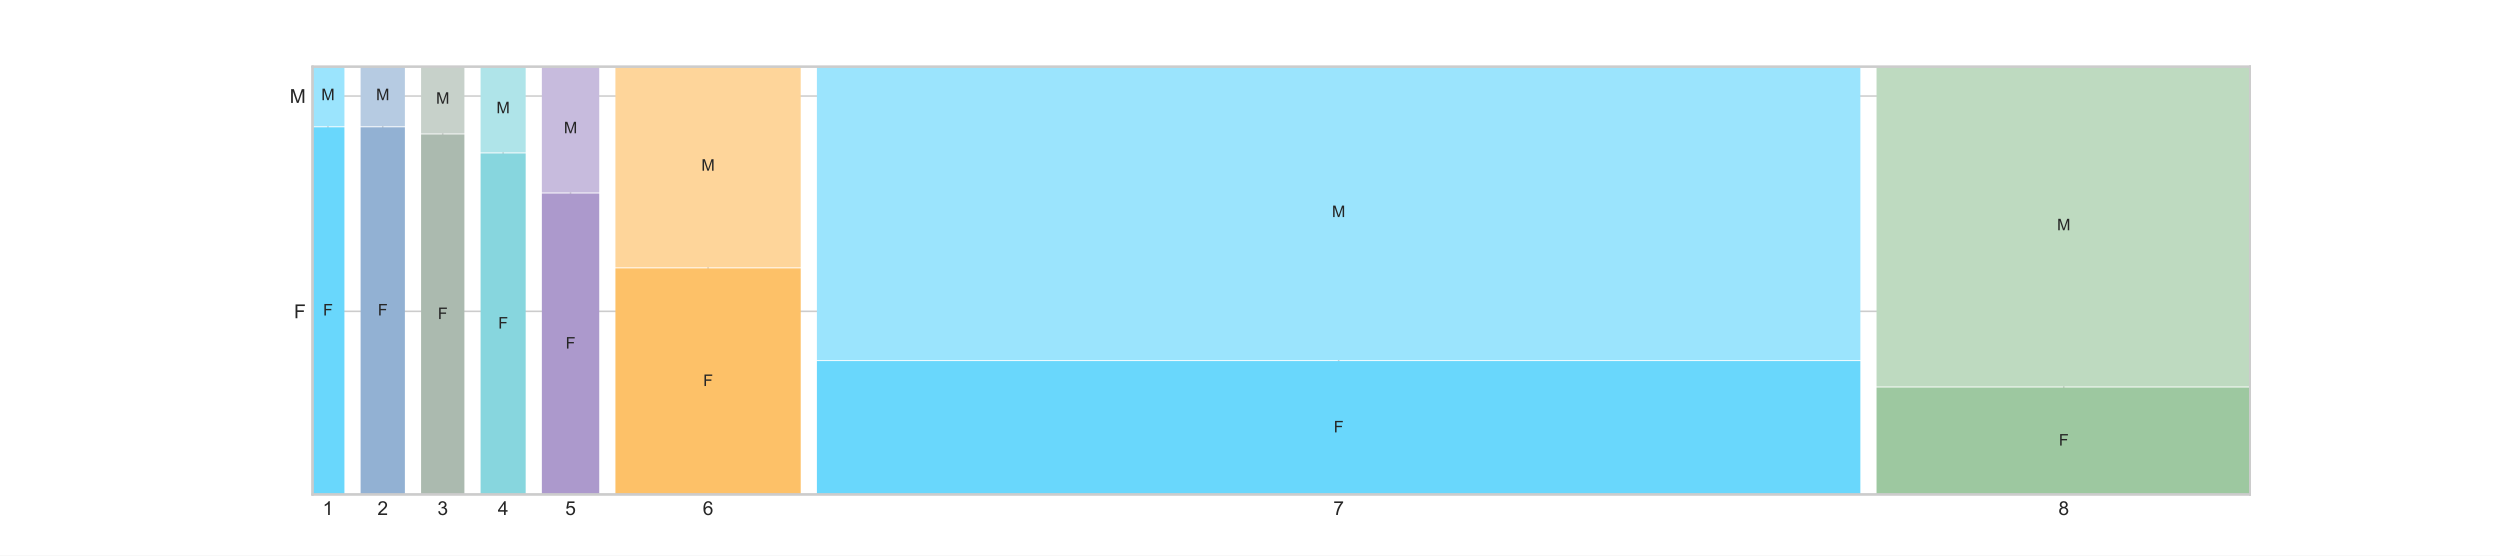
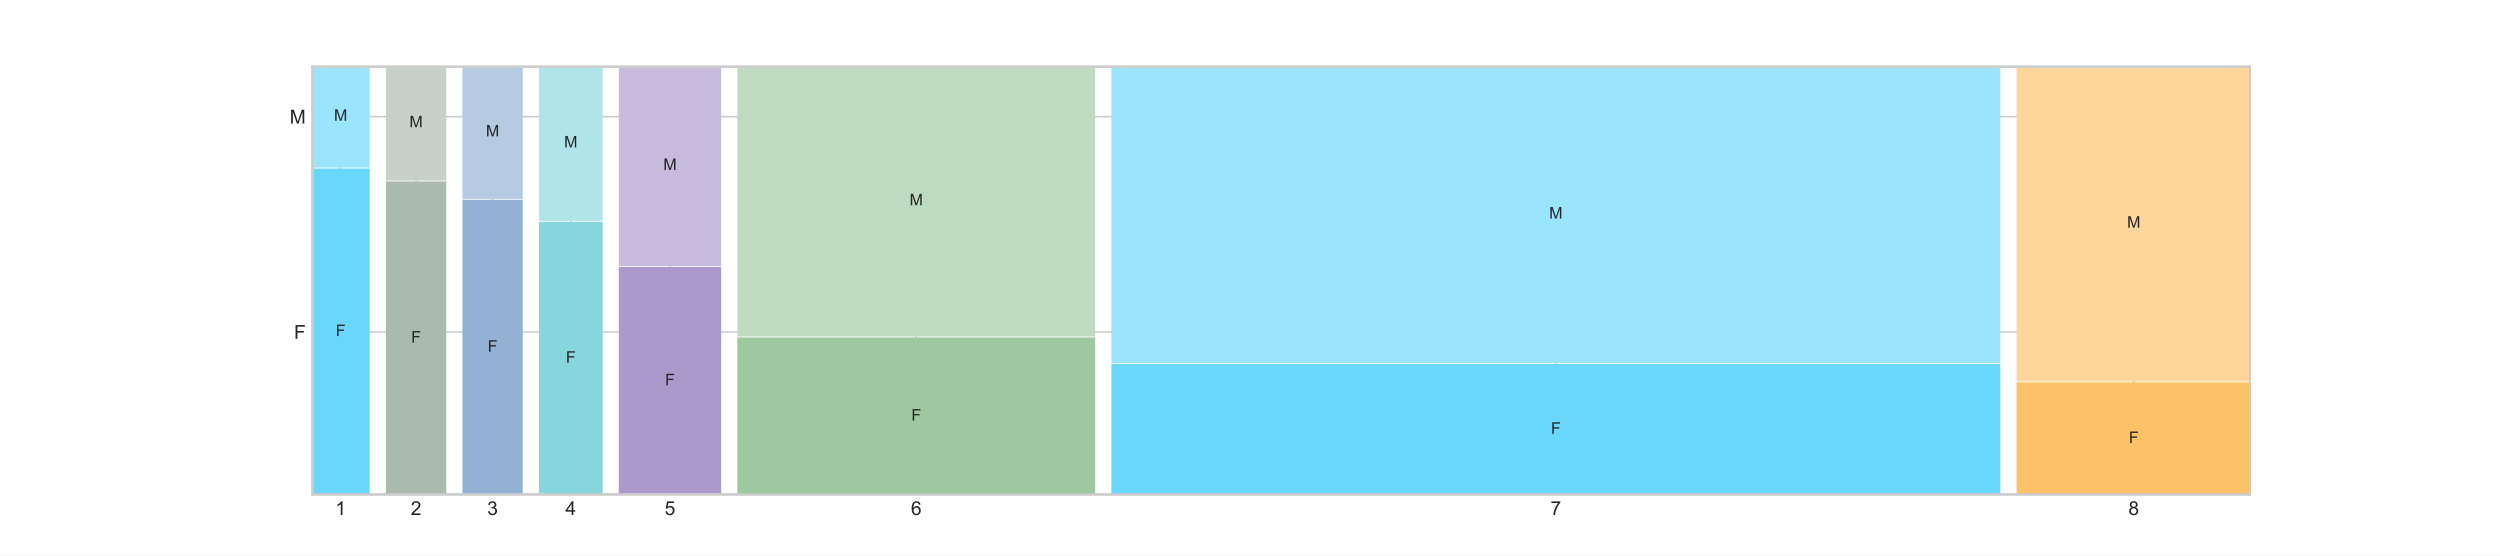
<svg xmlns="http://www.w3.org/2000/svg" xmlns:xlink="http://www.w3.org/1999/xlink" height="288pt" version="1.1" viewBox="0 0 1296 288" width="1296pt">
  <defs>
    <style type="text/css">
*{stroke-linecap:butt;stroke-linejoin:round;white-space:pre;}
  </style>
  </defs>
  <g id="figure_1">
    <g id="patch_1">
      <path d="M 0 288  L 1296 288  L 1296 0  L 0 0  z " style="fill:#ffffff;" />
    </g>
    <g id="axes_1">
      <g id="patch_2">
        <path d="M 162 256.32  L 1166.4 256.32  L 1166.4 34.56  L 162 34.56  z " style="fill:#ffffff;" />
      </g>
      <g id="matplotlib.axis_1">
        <g id="xtick_1">
          <g id="line2d_1">
-             <path clip-path="url(#p6b37e1fef4)" d="M 170.026 256.32  L 170.026 34.56  " style="fill:none;stroke:#cccccc;stroke-linecap:round;stroke-width:0.8;" />
+             <path clip-path="url(#pc039f07d7e)" d="M 176.589 256.32  L 176.589 34.56  " style="fill:none;stroke:#cccccc;stroke-linecap:round;stroke-width:0.8;" />
          </g>
          <g id="line2d_2" />
          <g id="text_1">
            <defs>
              <path d="M 37.25 0  L 28.469 0  L 28.469 56  Q 25.297 52.984 20.141 49.953  Q 14.984 46.922 10.891 45.406  L 10.891 53.906  Q 18.266 57.375 23.781 62.297  Q 29.297 67.234 31.594 71.875  L 37.25 71.875  z " id="ArialMT-49" />
            </defs>
-             <g style="fill:#262626;" transform="translate(167.245 266.9778)scale(0.1 -0.1)">
+             <g style="fill:#262626;" transform="translate(173.8087 266.9778)scale(0.1 -0.1)">
              <use xlink:href="#ArialMT-49" />
            </g>
          </g>
        </g>
        <g id="xtick_2">
          <g id="line2d_3">
-             <path clip-path="url(#p6b37e1fef4)" d="M 198.416 256.32  L 198.416 34.56  " style="fill:none;stroke:#cccccc;stroke-linecap:round;stroke-width:0.8;" />
+             <path clip-path="url(#pc039f07d7e)" d="M 215.696 256.32  L 215.696 34.56  " style="fill:none;stroke:#cccccc;stroke-linecap:round;stroke-width:0.8;" />
          </g>
          <g id="line2d_4" />
          <g id="text_2">
            <defs>
              <path d="M 50.344 8.453  L 50.344 0  L 3.031 0  Q 2.938 3.172 4.047 6.109  Q 5.859 10.938 9.828 15.625  Q 13.812 20.312 21.344 26.469  Q 33.016 36.031 37.109 41.625  Q 41.219 47.219 41.219 52.203  Q 41.219 57.422 37.469 61  Q 33.734 64.594 27.734 64.594  Q 21.391 64.594 17.578 60.781  Q 13.766 56.984 13.719 50.25  L 4.688 51.172  Q 5.609 61.281 11.656 66.578  Q 17.719 71.875 27.938 71.875  Q 38.234 71.875 44.234 66.156  Q 50.25 60.453 50.25 52  Q 50.25 47.703 48.484 43.547  Q 46.734 39.406 42.656 34.812  Q 38.578 30.219 29.109 22.219  Q 21.188 15.578 18.938 13.203  Q 16.703 10.844 15.234 8.453  z " id="ArialMT-50" />
            </defs>
-             <g style="fill:#262626;" transform="translate(195.6355 266.9778)scale(0.1 -0.1)">
+             <g style="fill:#262626;" transform="translate(212.9158 266.9778)scale(0.1 -0.1)">
              <use xlink:href="#ArialMT-50" />
            </g>
          </g>
        </g>
        <g id="xtick_3">
          <g id="line2d_5">
-             <path clip-path="url(#p6b37e1fef4)" d="M 229.514 256.32  L 229.514 34.56  " style="fill:none;stroke:#cccccc;stroke-linecap:round;stroke-width:0.8;" />
+             <path clip-path="url(#pc039f07d7e)" d="M 255.349 256.32  L 255.349 34.56  " style="fill:none;stroke:#cccccc;stroke-linecap:round;stroke-width:0.8;" />
          </g>
          <g id="line2d_6" />
          <g id="text_3">
            <defs>
              <path d="M 4.203 18.891  L 12.984 20.062  Q 14.5 12.594 18.141 9.297  Q 21.781 6 27 6  Q 33.203 6 37.469 10.297  Q 41.75 14.594 41.75 20.953  Q 41.75 27 37.797 30.922  Q 33.844 34.859 27.734 34.859  Q 25.25 34.859 21.531 33.891  L 22.516 41.609  Q 23.391 41.5 23.922 41.5  Q 29.547 41.5 34.031 44.422  Q 38.531 47.359 38.531 53.469  Q 38.531 58.297 35.25 61.469  Q 31.984 64.656 26.812 64.656  Q 21.688 64.656 18.266 61.422  Q 14.844 58.203 13.875 51.766  L 5.078 53.328  Q 6.688 62.156 12.391 67.016  Q 18.109 71.875 26.609 71.875  Q 32.469 71.875 37.391 69.359  Q 42.328 66.844 44.938 62.5  Q 47.562 58.156 47.562 53.266  Q 47.562 48.641 45.062 44.828  Q 42.578 41.016 37.703 38.766  Q 44.047 37.312 47.562 32.688  Q 51.078 28.078 51.078 21.141  Q 51.078 11.766 44.234 5.25  Q 37.406 -1.266 26.953 -1.266  Q 17.531 -1.266 11.297 4.344  Q 5.078 9.969 4.203 18.891  z " id="ArialMT-51" />
            </defs>
-             <g style="fill:#262626;" transform="translate(226.7337 266.9778)scale(0.1 -0.1)">
+             <g style="fill:#262626;" transform="translate(252.5687 266.9778)scale(0.1 -0.1)">
              <use xlink:href="#ArialMT-51" />
            </g>
          </g>
        </g>
        <g id="xtick_4">
          <g id="line2d_7">
-             <path clip-path="url(#p6b37e1fef4)" d="M 260.824 256.32  L 260.824 34.56  " style="fill:none;stroke:#cccccc;stroke-linecap:round;stroke-width:0.8;" />
+             <path clip-path="url(#pc039f07d7e)" d="M 295.886 256.32  L 295.886 34.56  " style="fill:none;stroke:#cccccc;stroke-linecap:round;stroke-width:0.8;" />
          </g>
          <g id="line2d_8" />
          <g id="text_4">
            <defs>
              <path d="M 32.328 0  L 32.328 17.141  L 1.266 17.141  L 1.266 25.203  L 33.938 71.578  L 41.109 71.578  L 41.109 25.203  L 50.781 25.203  L 50.781 17.141  L 41.109 17.141  L 41.109 0  z M 32.328 25.203  L 32.328 57.469  L 9.906 25.203  z " id="ArialMT-52" />
            </defs>
-             <g style="fill:#262626;" transform="translate(258.044 266.9778)scale(0.1 -0.1)">
+             <g style="fill:#262626;" transform="translate(293.1058 266.9778)scale(0.1 -0.1)">
              <use xlink:href="#ArialMT-52" />
            </g>
          </g>
        </g>
        <g id="xtick_5">
          <g id="line2d_9">
-             <path clip-path="url(#p6b37e1fef4)" d="M 295.772 256.32  L 295.772 34.56  " style="fill:none;stroke:#cccccc;stroke-linecap:round;stroke-width:0.8;" />
+             <path clip-path="url(#pc039f07d7e)" d="M 347.317 256.32  L 347.317 34.56  " style="fill:none;stroke:#cccccc;stroke-linecap:round;stroke-width:0.8;" />
          </g>
          <g id="line2d_10" />
          <g id="text_5">
            <defs>
              <path d="M 4.156 18.75  L 13.375 19.531  Q 14.406 12.797 18.141 9.391  Q 21.875 6 27.156 6  Q 33.5 6 37.891 10.781  Q 42.281 15.578 42.281 23.484  Q 42.281 31 38.062 35.344  Q 33.844 39.703 27 39.703  Q 22.75 39.703 19.328 37.766  Q 15.922 35.844 13.969 32.766  L 5.719 33.844  L 12.641 70.609  L 48.25 70.609  L 48.25 62.203  L 19.672 62.203  L 15.828 42.969  Q 22.266 47.469 29.344 47.469  Q 38.719 47.469 45.156 40.969  Q 51.609 34.469 51.609 24.266  Q 51.609 14.547 45.953 7.469  Q 39.062 -1.219 27.156 -1.219  Q 17.391 -1.219 11.203 4.25  Q 5.031 9.719 4.156 18.75  z " id="ArialMT-53" />
            </defs>
-             <g style="fill:#262626;" transform="translate(292.9918 266.9778)scale(0.1 -0.1)">
+             <g style="fill:#262626;" transform="translate(344.5369 266.9778)scale(0.1 -0.1)">
              <use xlink:href="#ArialMT-53" />
            </g>
          </g>
        </g>
        <g id="xtick_6">
          <g id="line2d_11">
-             <path clip-path="url(#p6b37e1fef4)" d="M 367.063 256.32  L 367.063 34.56  " style="fill:none;stroke:#cccccc;stroke-linecap:round;stroke-width:0.8;" />
+             <path clip-path="url(#pc039f07d7e)" d="M 474.987 256.32  L 474.987 34.56  " style="fill:none;stroke:#cccccc;stroke-linecap:round;stroke-width:0.8;" />
          </g>
          <g id="line2d_12" />
          <g id="text_6">
            <defs>
              <path d="M 49.75 54.047  L 41.016 53.375  Q 39.844 58.547 37.703 60.891  Q 34.125 64.656 28.906 64.656  Q 24.703 64.656 21.531 62.312  Q 17.391 59.281 14.984 53.469  Q 12.594 47.656 12.5 36.922  Q 15.672 41.75 20.266 44.094  Q 24.859 46.438 29.891 46.438  Q 38.672 46.438 44.844 39.969  Q 51.031 33.5 51.031 23.25  Q 51.031 16.5 48.125 10.719  Q 45.219 4.938 40.141 1.859  Q 35.062 -1.219 28.609 -1.219  Q 17.625 -1.219 10.688 6.859  Q 3.766 14.938 3.766 33.5  Q 3.766 54.25 11.422 63.672  Q 18.109 71.875 29.438 71.875  Q 37.891 71.875 43.281 67.141  Q 48.688 62.406 49.75 54.047  z M 13.875 23.188  Q 13.875 18.656 15.797 14.5  Q 17.719 10.359 21.188 8.172  Q 24.656 6 28.469 6  Q 34.031 6 38.031 10.484  Q 42.047 14.984 42.047 22.703  Q 42.047 30.125 38.078 34.391  Q 34.125 38.672 28.125 38.672  Q 22.172 38.672 18.016 34.391  Q 13.875 30.125 13.875 23.188  z " id="ArialMT-54" />
            </defs>
-             <g style="fill:#262626;" transform="translate(364.2828 266.9778)scale(0.1 -0.1)">
+             <g style="fill:#262626;" transform="translate(472.2061 266.9778)scale(0.1 -0.1)">
              <use xlink:href="#ArialMT-54" />
            </g>
          </g>
        </g>
        <g id="xtick_7">
          <g id="line2d_13">
-             <path clip-path="url(#p6b37e1fef4)" d="M 693.947 256.32  L 693.947 34.56  " style="fill:none;stroke:#cccccc;stroke-linecap:round;stroke-width:0.8;" />
+             <path clip-path="url(#pc039f07d7e)" d="M 806.556 256.32  L 806.556 34.56  " style="fill:none;stroke:#cccccc;stroke-linecap:round;stroke-width:0.8;" />
          </g>
          <g id="line2d_14" />
          <g id="text_7">
            <defs>
              <path d="M 4.734 62.203  L 4.734 70.656  L 51.078 70.656  L 51.078 63.812  Q 44.234 56.547 37.516 44.484  Q 30.812 32.422 27.156 19.672  Q 24.516 10.688 23.781 0  L 14.75 0  Q 14.891 8.453 18.062 20.406  Q 21.234 32.375 27.172 43.484  Q 33.109 54.594 39.797 62.203  z " id="ArialMT-55" />
            </defs>
-             <g style="fill:#262626;" transform="translate(691.1669 266.9778)scale(0.1 -0.1)">
+             <g style="fill:#262626;" transform="translate(803.7755 266.9778)scale(0.1 -0.1)">
              <use xlink:href="#ArialMT-55" />
            </g>
          </g>
        </g>
        <g id="xtick_8">
          <g id="line2d_15">
-             <path clip-path="url(#p6b37e1fef4)" d="M 1069.849 256.32  L 1069.849 34.56  " style="fill:none;stroke:#cccccc;stroke-linecap:round;stroke-width:0.8;" />
+             <path clip-path="url(#pc039f07d7e)" d="M 1106.136 256.32  L 1106.136 34.56  " style="fill:none;stroke:#cccccc;stroke-linecap:round;stroke-width:0.8;" />
          </g>
          <g id="line2d_16" />
          <g id="text_8">
            <defs>
              <path d="M 17.672 38.812  Q 12.203 40.828 9.562 44.531  Q 6.938 48.25 6.938 53.422  Q 6.938 61.234 12.547 66.547  Q 18.172 71.875 27.484 71.875  Q 36.859 71.875 42.578 66.422  Q 48.297 60.984 48.297 53.172  Q 48.297 48.188 45.672 44.5  Q 43.062 40.828 37.75 38.812  Q 44.344 36.672 47.781 31.875  Q 51.219 27.094 51.219 20.453  Q 51.219 11.281 44.719 5.031  Q 38.234 -1.219 27.641 -1.219  Q 17.047 -1.219 10.547 5.047  Q 4.047 11.328 4.047 20.703  Q 4.047 27.688 7.594 32.391  Q 11.141 37.109 17.672 38.812  z M 15.922 53.719  Q 15.922 48.641 19.188 45.406  Q 22.469 42.188 27.688 42.188  Q 32.766 42.188 36.016 45.375  Q 39.266 48.578 39.266 53.219  Q 39.266 58.062 35.906 61.359  Q 32.562 64.656 27.594 64.656  Q 22.562 64.656 19.234 61.422  Q 15.922 58.203 15.922 53.719  z M 13.094 20.656  Q 13.094 16.891 14.875 13.375  Q 16.656 9.859 20.172 7.922  Q 23.688 6 27.734 6  Q 34.031 6 38.125 10.047  Q 42.234 14.109 42.234 20.359  Q 42.234 26.703 38.016 30.859  Q 33.797 35.016 27.438 35.016  Q 21.234 35.016 17.156 30.906  Q 13.094 26.812 13.094 20.656  z " id="ArialMT-56" />
            </defs>
-             <g style="fill:#262626;" transform="translate(1067.069 266.9778)scale(0.1 -0.1)">
+             <g style="fill:#262626;" transform="translate(1103.356 266.9778)scale(0.1 -0.1)">
              <use xlink:href="#ArialMT-56" />
            </g>
          </g>
        </g>
      </g>
      <g id="matplotlib.axis_2">
        <g id="ytick_1">
          <g id="line2d_17">
-             <path clip-path="url(#p6b37e1fef4)" d="M 162 161.398  L 1166.4 161.398  " style="fill:none;stroke:#cccccc;stroke-linecap:round;stroke-width:0.8;" />
+             <path clip-path="url(#pc039f07d7e)" d="M 162 172.094  L 1166.4 172.094  " style="fill:none;stroke:#cccccc;stroke-linecap:round;stroke-width:0.8;" />
          </g>
          <g id="line2d_18" />
          <g id="text_9">
            <defs>
              <path d="M 8.203 0  L 8.203 71.578  L 56.5 71.578  L 56.5 63.141  L 17.672 63.141  L 17.672 40.969  L 51.266 40.969  L 51.266 32.516  L 17.672 32.516  L 17.672 0  z " id="ArialMT-70" />
            </defs>
-             <g style="fill:#262626;" transform="translate(152.3922 164.9766)scale(0.1 -0.1)">
+             <g style="fill:#262626;" transform="translate(152.3922 175.6725)scale(0.1 -0.1)">
              <use xlink:href="#ArialMT-70" />
            </g>
          </g>
        </g>
        <g id="ytick_2">
          <g id="line2d_19">
-             <path clip-path="url(#p6b37e1fef4)" d="M 162 49.783  L 1166.4 49.783  " style="fill:none;stroke:#cccccc;stroke-linecap:round;stroke-width:0.8;" />
+             <path clip-path="url(#pc039f07d7e)" d="M 162 60.479  L 1166.4 60.479  " style="fill:none;stroke:#cccccc;stroke-linecap:round;stroke-width:0.8;" />
          </g>
          <g id="line2d_20" />
          <g id="text_10">
            <defs>
              <path d="M 7.422 0  L 7.422 71.578  L 21.688 71.578  L 38.625 20.906  Q 40.969 13.812 42.047 10.297  Q 43.266 14.203 45.844 21.781  L 62.984 71.578  L 75.734 71.578  L 75.734 0  L 66.609 0  L 66.609 59.906  L 45.797 0  L 37.25 0  L 16.547 60.938  L 16.547 0  z " id="ArialMT-77" />
            </defs>
-             <g style="fill:#262626;" transform="translate(150.1703 53.3623)scale(0.1 -0.1)">
+             <g style="fill:#262626;" transform="translate(150.1703 64.05815)scale(0.1 -0.1)">
              <use xlink:href="#ArialMT-77" />
            </g>
          </g>
        </g>
      </g>
      <g id="patch_3">
-         <path clip-path="url(#p6b37e1fef4)" d="M 162 256.32  L 178.051 256.32  L 178.051 66.475  L 162 66.475  z " style="fill:#69d7fc;stroke:#69d7fc;stroke-linejoin:miter;" />
+         <path clip-path="url(#pc039f07d7e)" d="M 162 256.32  L 191.178 256.32  L 191.178 87.867  L 162 87.867  z " style="fill:#69d7fc;stroke:#69d7fc;stroke-linejoin:miter;" />
      </g>
      <g id="patch_4">
-         <path clip-path="url(#p6b37e1fef4)" d="M 162 65.007  L 178.051 65.007  L 178.051 34.56  L 162 34.56  z " style="fill:#9be4fd;stroke:#9be4fd;stroke-linejoin:miter;" />
+         <path clip-path="url(#pc039f07d7e)" d="M 162 86.398  L 191.178 86.398  L 191.178 34.56  L 162 34.56  z " style="fill:#9be4fd;stroke:#9be4fd;stroke-linejoin:miter;" />
      </g>
      <g id="patch_5">
-         <path clip-path="url(#p6b37e1fef4)" d="M 187.438 256.32  L 209.394 256.32  L 209.394 66.47  L 187.438 66.47  z " style="fill:#92b1d3;stroke:#92b1d3;stroke-linejoin:miter;" />
+         <path clip-path="url(#pc039f07d7e)" d="M 200.565 256.32  L 230.827 256.32  L 230.827 94.583  L 200.565 94.583  z " style="fill:#abbaaf;stroke:#abbaaf;stroke-linejoin:miter;" />
      </g>
      <g id="patch_6">
-         <path clip-path="url(#p6b37e1fef4)" d="M 187.438 65.001  L 209.394 65.001  L 209.394 34.56  L 187.438 34.56  z " style="fill:#b6cbe2;stroke:#b6cbe2;stroke-linejoin:miter;" />
+         <path clip-path="url(#pc039f07d7e)" d="M 200.565 93.115  L 230.827 93.115  L 230.827 34.56  L 200.565 34.56  z " style="fill:#c7d1ca;stroke:#c7d1ca;stroke-linejoin:miter;" />
      </g>
      <g id="patch_7">
-         <path clip-path="url(#p6b37e1fef4)" d="M 218.781 256.32  L 240.247 256.32  L 240.247 70.177  L 218.781 70.177  z " style="fill:#abbaaf;stroke:#abbaaf;stroke-linejoin:miter;" />
+         <path clip-path="url(#pc039f07d7e)" d="M 240.214 256.32  L 270.484 256.32  L 270.484 104.049  L 240.214 104.049  z " style="fill:#92b1d3;stroke:#92b1d3;stroke-linejoin:miter;" />
      </g>
      <g id="patch_8">
-         <path clip-path="url(#p6b37e1fef4)" d="M 218.781 68.709  L 240.247 68.709  L 240.247 34.56  L 218.781 34.56  z " style="fill:#c7d1ca;stroke:#c7d1ca;stroke-linejoin:miter;" />
+         <path clip-path="url(#pc039f07d7e)" d="M 240.214 102.581  L 270.484 102.581  L 270.484 34.56  L 240.214 34.56  z " style="fill:#b6cbe2;stroke:#b6cbe2;stroke-linejoin:miter;" />
      </g>
      <g id="patch_9">
-         <path clip-path="url(#p6b37e1fef4)" d="M 249.634 256.32  L 272.014 256.32  L 272.014 80.023  L 249.634 80.023  z " style="fill:#87d6de;stroke:#87d6de;stroke-linejoin:miter;" />
+         <path clip-path="url(#pc039f07d7e)" d="M 279.871 256.32  L 311.902 256.32  L 311.902 115.459  L 279.871 115.459  z " style="fill:#87d6de;stroke:#87d6de;stroke-linejoin:miter;" />
      </g>
      <g id="patch_10">
-         <path clip-path="url(#p6b37e1fef4)" d="M 249.634 78.554  L 272.014 78.554  L 272.014 34.56  L 249.634 34.56  z " style="fill:#afe4e9;stroke:#afe4e9;stroke-linejoin:miter;" />
+         <path clip-path="url(#pc039f07d7e)" d="M 279.871 113.991  L 311.902 113.991  L 311.902 34.56  L 279.871 34.56  z " style="fill:#afe4e9;stroke:#afe4e9;stroke-linejoin:miter;" />
      </g>
      <g id="patch_11">
-         <path clip-path="url(#p6b37e1fef4)" d="M 281.401 256.32  L 310.143 256.32  L 310.143 100.791  L 281.401 100.791  z " style="fill:#ac99cc;stroke:#ac99cc;stroke-linejoin:miter;" />
+         <path clip-path="url(#pc039f07d7e)" d="M 321.288 256.32  L 373.346 256.32  L 373.346 138.857  L 321.288 138.857  z " style="fill:#ac99cc;stroke:#ac99cc;stroke-linejoin:miter;" />
      </g>
      <g id="patch_12">
-         <path clip-path="url(#p6b37e1fef4)" d="M 281.401 99.322  L 310.143 99.322  L 310.143 34.56  L 281.401 34.56  z " style="fill:#c7bbdd;stroke:#c7bbdd;stroke-linejoin:miter;" />
+         <path clip-path="url(#pc039f07d7e)" d="M 321.288 137.388  L 373.346 137.388  L 373.346 34.56  L 321.288 34.56  z " style="fill:#c7bbdd;stroke:#c7bbdd;stroke-linejoin:miter;" />
      </g>
      <g id="patch_13">
-         <path clip-path="url(#p6b37e1fef4)" d="M 319.53 256.32  L 414.597 256.32  L 414.597 139.597  L 319.53 139.597  z " style="fill:#fdc168;stroke:#fdc168;stroke-linejoin:miter;" />
+         <path clip-path="url(#pc039f07d7e)" d="M 382.733 256.32  L 567.24 256.32  L 567.24 175.43  L 382.733 175.43  z " style="fill:#9dc8a0;stroke:#9dc8a0;stroke-linejoin:miter;" />
      </g>
      <g id="patch_14">
-         <path clip-path="url(#p6b37e1fef4)" d="M 319.53 138.129  L 414.597 138.129  L 414.597 34.56  L 319.53 34.56  z " style="fill:#fed59a;stroke:#fed59a;stroke-linejoin:miter;" />
+         <path clip-path="url(#pc039f07d7e)" d="M 382.733 173.961  L 567.24 173.961  L 567.24 34.56  L 382.733 34.56  z " style="fill:#bedac0;stroke:#bedac0;stroke-linejoin:miter;" />
      </g>
      <g id="patch_15">
-         <path clip-path="url(#p6b37e1fef4)" d="M 423.983 256.32  L 963.911 256.32  L 963.911 187.69  L 423.983 187.69  z " style="fill:#69d7fc;stroke:#69d7fc;stroke-linejoin:miter;" />
+         <path clip-path="url(#pc039f07d7e)" d="M 576.627 256.32  L 1036.485 256.32  L 1036.485 189.149  L 576.627 189.149  z " style="fill:#69d7fc;stroke:#69d7fc;stroke-linejoin:miter;" />
      </g>
      <g id="patch_16">
-         <path clip-path="url(#p6b37e1fef4)" d="M 423.983 186.222  L 963.911 186.222  L 963.911 34.56  L 423.983 34.56  z " style="fill:#9be4fd;stroke:#9be4fd;stroke-linejoin:miter;" />
+         <path clip-path="url(#pc039f07d7e)" d="M 576.627 187.681  L 1036.485 187.681  L 1036.485 34.56  L 576.627 34.56  z " style="fill:#9be4fd;stroke:#9be4fd;stroke-linejoin:miter;" />
      </g>
      <g id="patch_17">
-         <path clip-path="url(#p6b37e1fef4)" d="M 973.298 256.32  L 1166.4 256.32  L 1166.4 201.35  L 973.298 201.35  z " style="fill:#9dc8a0;stroke:#9dc8a0;stroke-linejoin:miter;" />
+         <path clip-path="url(#pc039f07d7e)" d="M 1045.872 256.32  L 1166.4 256.32  L 1166.4 198.714  L 1045.872 198.714  z " style="fill:#fdc168;stroke:#fdc168;stroke-linejoin:miter;" />
      </g>
      <g id="patch_18">
-         <path clip-path="url(#p6b37e1fef4)" d="M 973.298 199.881  L 1166.4 199.881  L 1166.4 34.56  L 973.298 34.56  z " style="fill:#bedac0;stroke:#bedac0;stroke-linejoin:miter;" />
+         <path clip-path="url(#pc039f07d7e)" d="M 1045.872 197.245  L 1166.4 197.245  L 1166.4 34.56  L 1045.872 34.56  z " style="fill:#fed59a;stroke:#fed59a;stroke-linejoin:miter;" />
      </g>
      <g id="patch_19">
        <path d="M 162 256.32  L 162 34.56  " style="fill:none;stroke:#cccccc;stroke-linecap:square;stroke-linejoin:miter;" />
      </g>
      <g id="patch_20">
        <path d="M 1166.4 256.32  L 1166.4 34.56  " style="fill:none;stroke:#cccccc;stroke-linecap:square;stroke-linejoin:miter;" />
      </g>
      <g id="patch_21">
        <path d="M 162 256.32  L 1166.4 256.32  " style="fill:none;stroke:#cccccc;stroke-linecap:square;stroke-linejoin:miter;" />
      </g>
      <g id="patch_22">
        <path d="M 162 34.56  L 1166.4 34.56  " style="fill:none;stroke:#cccccc;stroke-linecap:square;stroke-linejoin:miter;" />
      </g>
      <g id="text_11">
-         <g style="fill:#262626;" transform="translate(167.4816 163.5511)scale(0.0833 -0.0833)">
+         <g style="fill:#262626;" transform="translate(174.0453 174.247)scale(0.0833 -0.0833)">
          <use xlink:href="#ArialMT-70" />
        </g>
      </g>
      <g id="text_12">
-         <g style="fill:#262626;" transform="translate(166.5562 51.93682)scale(0.0833 -0.0833)">
+         <g style="fill:#262626;" transform="translate(173.1199 62.63268)scale(0.0833 -0.0833)">
          <use xlink:href="#ArialMT-77" />
        </g>
      </g>
      <g id="text_13">
-         <g style="fill:#262626;" transform="translate(195.872 163.5485)scale(0.0833 -0.0833)">
+         <g style="fill:#262626;" transform="translate(213.1524 177.605)scale(0.0833 -0.0833)">
          <use xlink:href="#ArialMT-70" />
        </g>
      </g>
      <g id="text_14">
-         <g style="fill:#262626;" transform="translate(194.9466 51.93416)scale(0.0833 -0.0833)">
+         <g style="fill:#262626;" transform="translate(212.227 65.99069)scale(0.0833 -0.0833)">
          <use xlink:href="#ArialMT-77" />
        </g>
      </g>
      <g id="text_15">
-         <g style="fill:#262626;" transform="translate(226.9702 165.402)scale(0.0833 -0.0833)">
+         <g style="fill:#262626;" transform="translate(252.8053 182.3381)scale(0.0833 -0.0833)">
          <use xlink:href="#ArialMT-70" />
        </g>
      </g>
      <g id="text_16">
-         <g style="fill:#262626;" transform="translate(226.0448 53.78769)scale(0.0833 -0.0833)">
+         <g style="fill:#262626;" transform="translate(251.8799 70.72378)scale(0.0833 -0.0833)">
          <use xlink:href="#ArialMT-77" />
        </g>
      </g>
      <g id="text_17">
-         <g style="fill:#262626;" transform="translate(258.2805 170.3248)scale(0.0833 -0.0833)">
+         <g style="fill:#262626;" transform="translate(293.3424 188.0432)scale(0.0833 -0.0833)">
          <use xlink:href="#ArialMT-70" />
        </g>
      </g>
      <g id="text_18">
-         <g style="fill:#262626;" transform="translate(257.3551 58.71046)scale(0.0833 -0.0833)">
+         <g style="fill:#262626;" transform="translate(292.417 76.42885)scale(0.0833 -0.0833)">
          <use xlink:href="#ArialMT-77" />
        </g>
      </g>
      <g id="text_19">
-         <g style="fill:#262626;" transform="translate(293.2284 180.7088)scale(0.0833 -0.0833)">
+         <g style="fill:#262626;" transform="translate(344.7734 199.7418)scale(0.0833 -0.0833)">
          <use xlink:href="#ArialMT-70" />
        </g>
      </g>
      <g id="text_20">
-         <g style="fill:#262626;" transform="translate(292.303 69.09452)scale(0.0833 -0.0833)">
+         <g style="fill:#262626;" transform="translate(343.848 88.12745)scale(0.0833 -0.0833)">
          <use xlink:href="#ArialMT-77" />
        </g>
      </g>
      <g id="text_21">
-         <g style="fill:#262626;" transform="translate(364.5194 200.1121)scale(0.0833 -0.0833)">
+         <g style="fill:#262626;" transform="translate(472.4426 218.0283)scale(0.0833 -0.0833)">
          <use xlink:href="#ArialMT-70" />
        </g>
      </g>
      <g id="text_22">
-         <g style="fill:#262626;" transform="translate(363.594 88.49779)scale(0.0833 -0.0833)">
+         <g style="fill:#262626;" transform="translate(471.5172 106.414)scale(0.0833 -0.0833)">
          <use xlink:href="#ArialMT-77" />
        </g>
      </g>
      <g id="text_23">
-         <g style="fill:#262626;" transform="translate(691.4035 224.1586)scale(0.0833 -0.0833)">
+         <g style="fill:#262626;" transform="translate(804.0121 224.8881)scale(0.0833 -0.0833)">
          <use xlink:href="#ArialMT-70" />
        </g>
      </g>
      <g id="text_24">
-         <g style="fill:#262626;" transform="translate(690.4781 112.5443)scale(0.0833 -0.0833)">
+         <g style="fill:#262626;" transform="translate(803.0867 113.2738)scale(0.0833 -0.0833)">
          <use xlink:href="#ArialMT-77" />
        </g>
      </g>
      <g id="text_25">
-         <g style="fill:#262626;" transform="translate(1067.305 230.9882)scale(0.0833 -0.0833)">
+         <g style="fill:#262626;" transform="translate(1103.592 229.6704)scale(0.0833 -0.0833)">
          <use xlink:href="#ArialMT-70" />
        </g>
      </g>
      <g id="text_26">
-         <g style="fill:#262626;" transform="translate(1066.38 119.3739)scale(0.0833 -0.0833)">
+         <g style="fill:#262626;" transform="translate(1102.667 118.0561)scale(0.0833 -0.0833)">
          <use xlink:href="#ArialMT-77" />
        </g>
      </g>
    </g>
    <g id="axes_2">
      <g id="matplotlib.axis_3" />
      <g id="patch_23">
        <path d="M 162 256.32  L 162 34.56  " style="fill:none;stroke:#cccccc;stroke-linecap:square;stroke-linejoin:miter;" />
      </g>
      <g id="patch_24">
        <path d="M 1166.4 256.32  L 1166.4 34.56  " style="fill:none;stroke:#cccccc;stroke-linecap:square;stroke-linejoin:miter;" />
      </g>
      <g id="patch_25">
        <path d="M 162 256.32  L 1166.4 256.32  " style="fill:none;stroke:#cccccc;stroke-linecap:square;stroke-linejoin:miter;" />
      </g>
      <g id="patch_26">
        <path d="M 162 34.56  L 1166.4 34.56  " style="fill:none;stroke:#cccccc;stroke-linecap:square;stroke-linejoin:miter;" />
      </g>
    </g>
    <g id="axes_3">
      <g id="matplotlib.axis_4" />
      <g id="patch_27">
        <path d="M 162 256.32  L 162 34.56  " style="fill:none;stroke:#cccccc;stroke-linecap:square;stroke-linejoin:miter;" />
      </g>
      <g id="patch_28">
        <path d="M 1166.4 256.32  L 1166.4 34.56  " style="fill:none;stroke:#cccccc;stroke-linecap:square;stroke-linejoin:miter;" />
      </g>
      <g id="patch_29">
        <path d="M 162 256.32  L 1166.4 256.32  " style="fill:none;stroke:#cccccc;stroke-linecap:square;stroke-linejoin:miter;" />
      </g>
      <g id="patch_30">
        <path d="M 162 34.56  L 1166.4 34.56  " style="fill:none;stroke:#cccccc;stroke-linecap:square;stroke-linejoin:miter;" />
      </g>
    </g>
  </g>
  <defs>
-     <clipPath id="p6b37e1fef4">
+     <clipPath id="pc039f07d7e">
      <rect height="221.76" width="1004.4" x="162" y="34.56" />
    </clipPath>
  </defs>
</svg>
